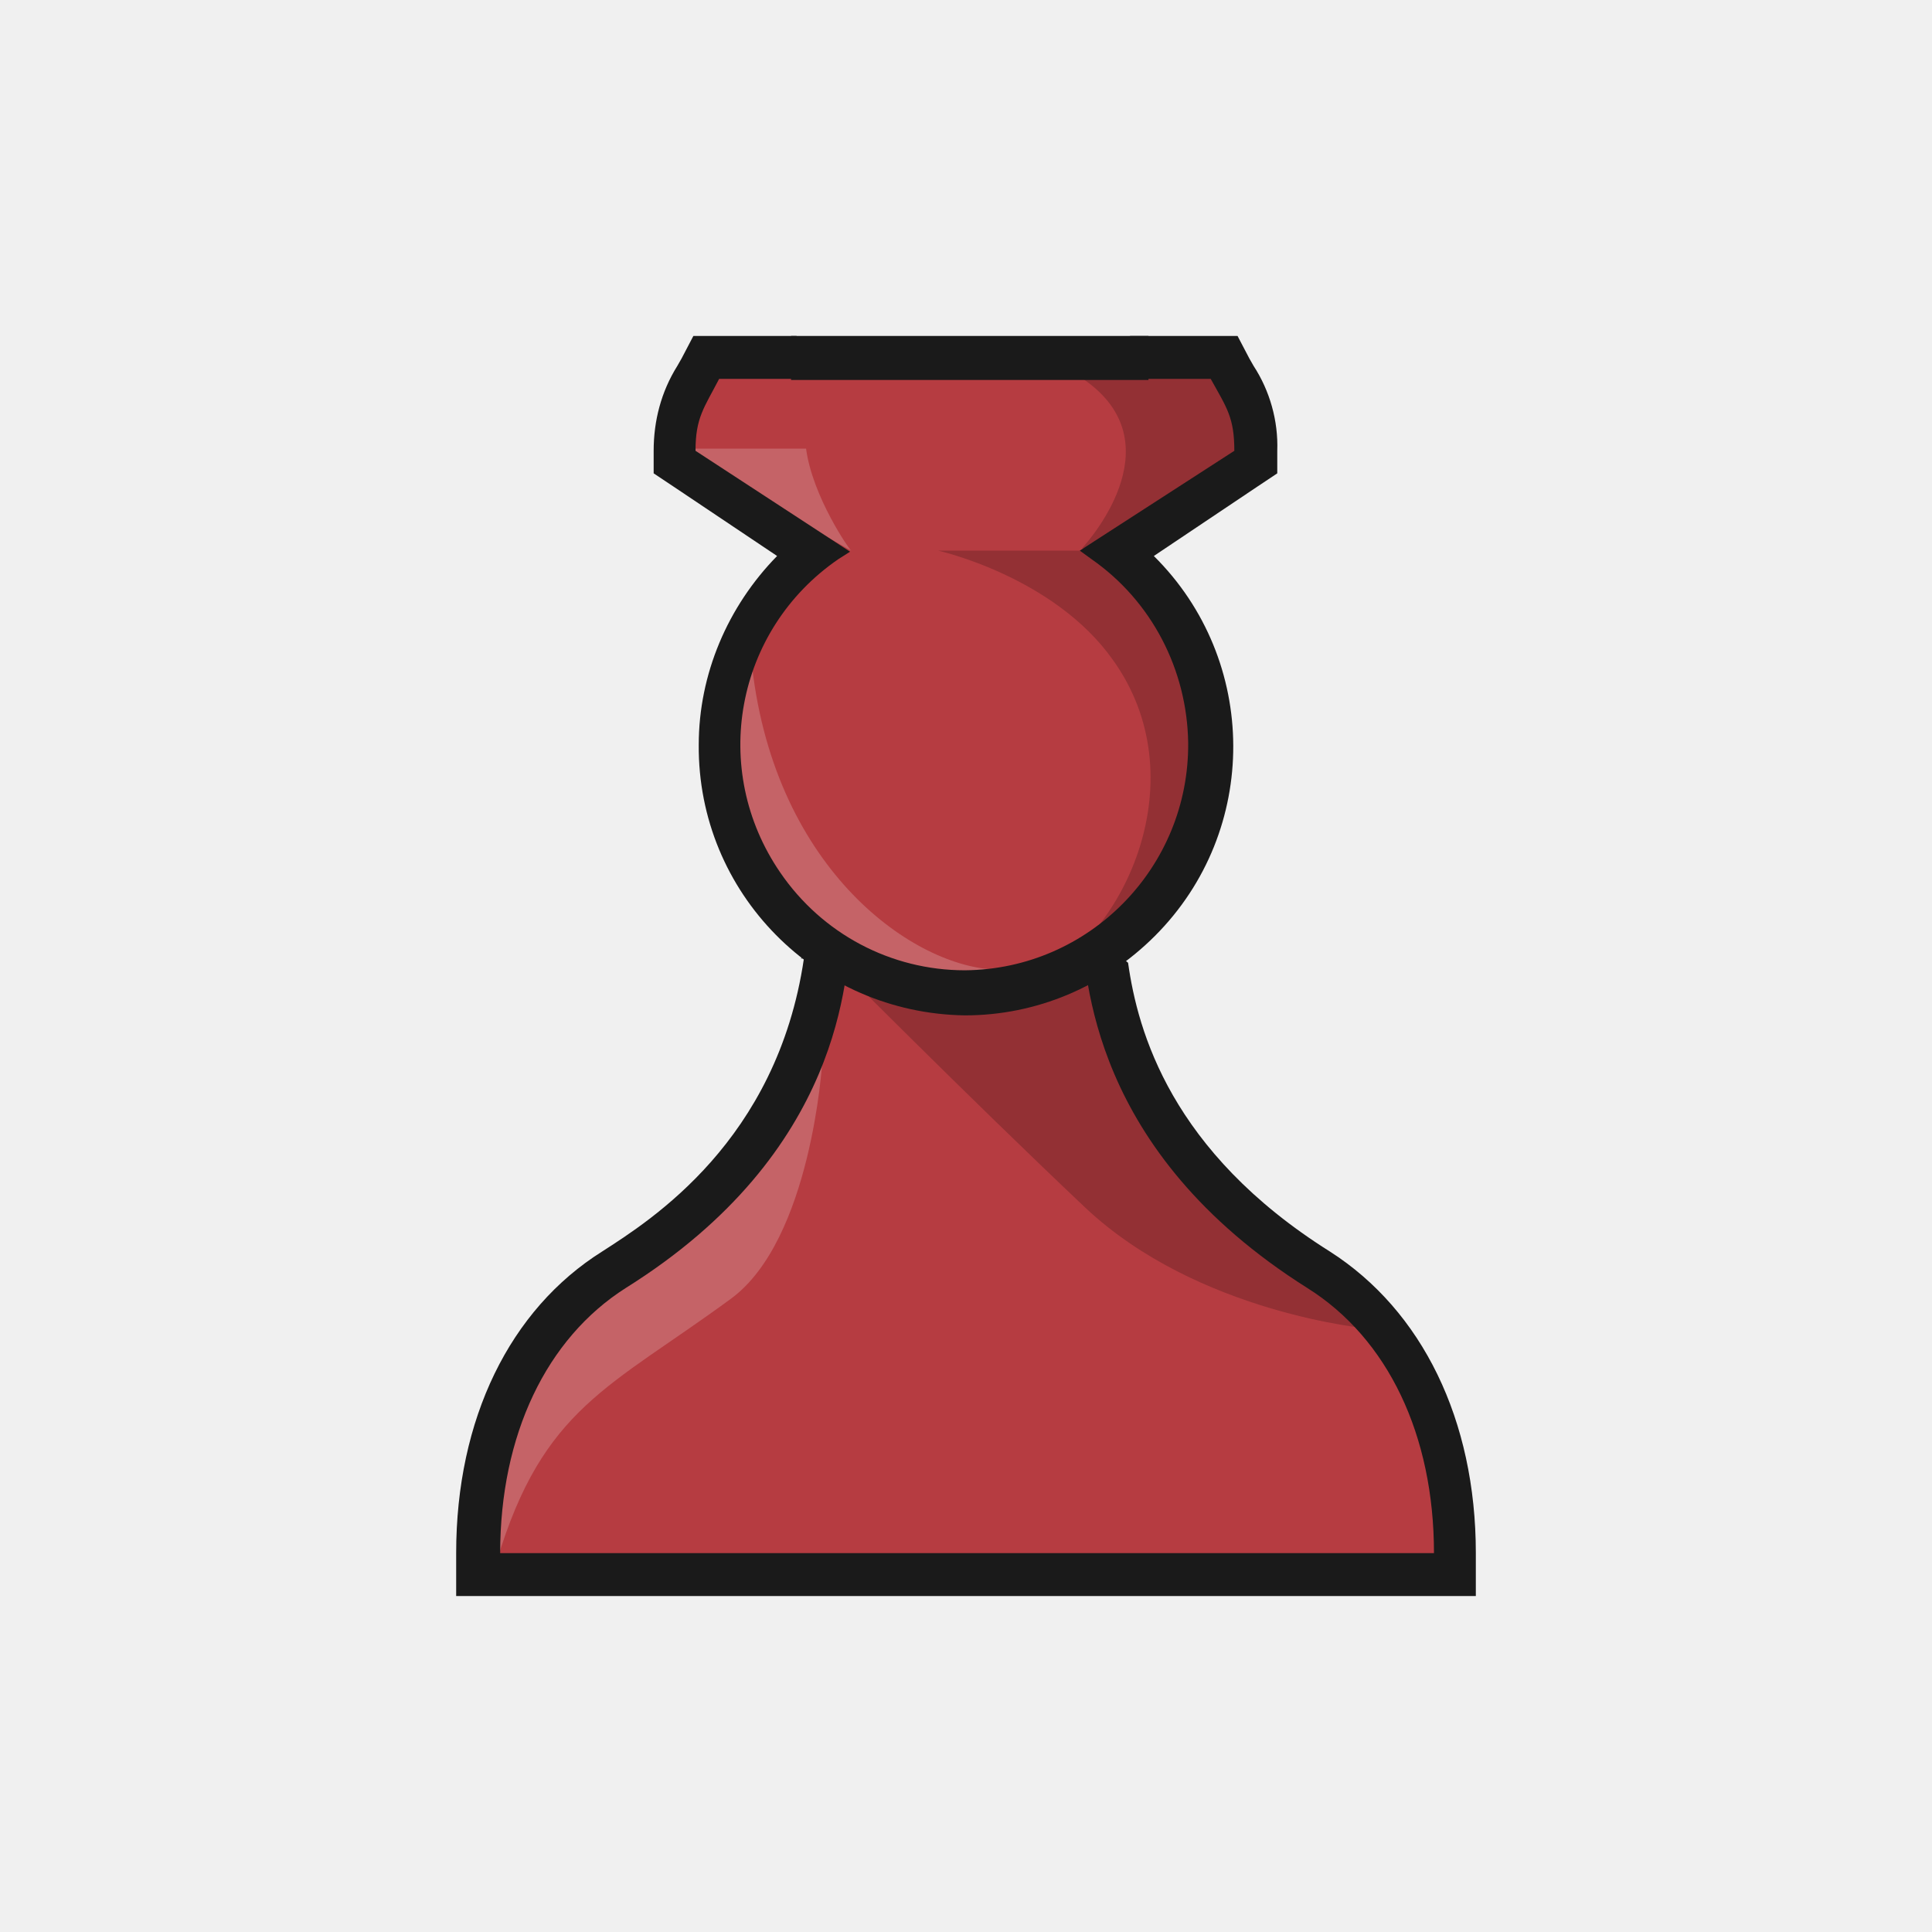
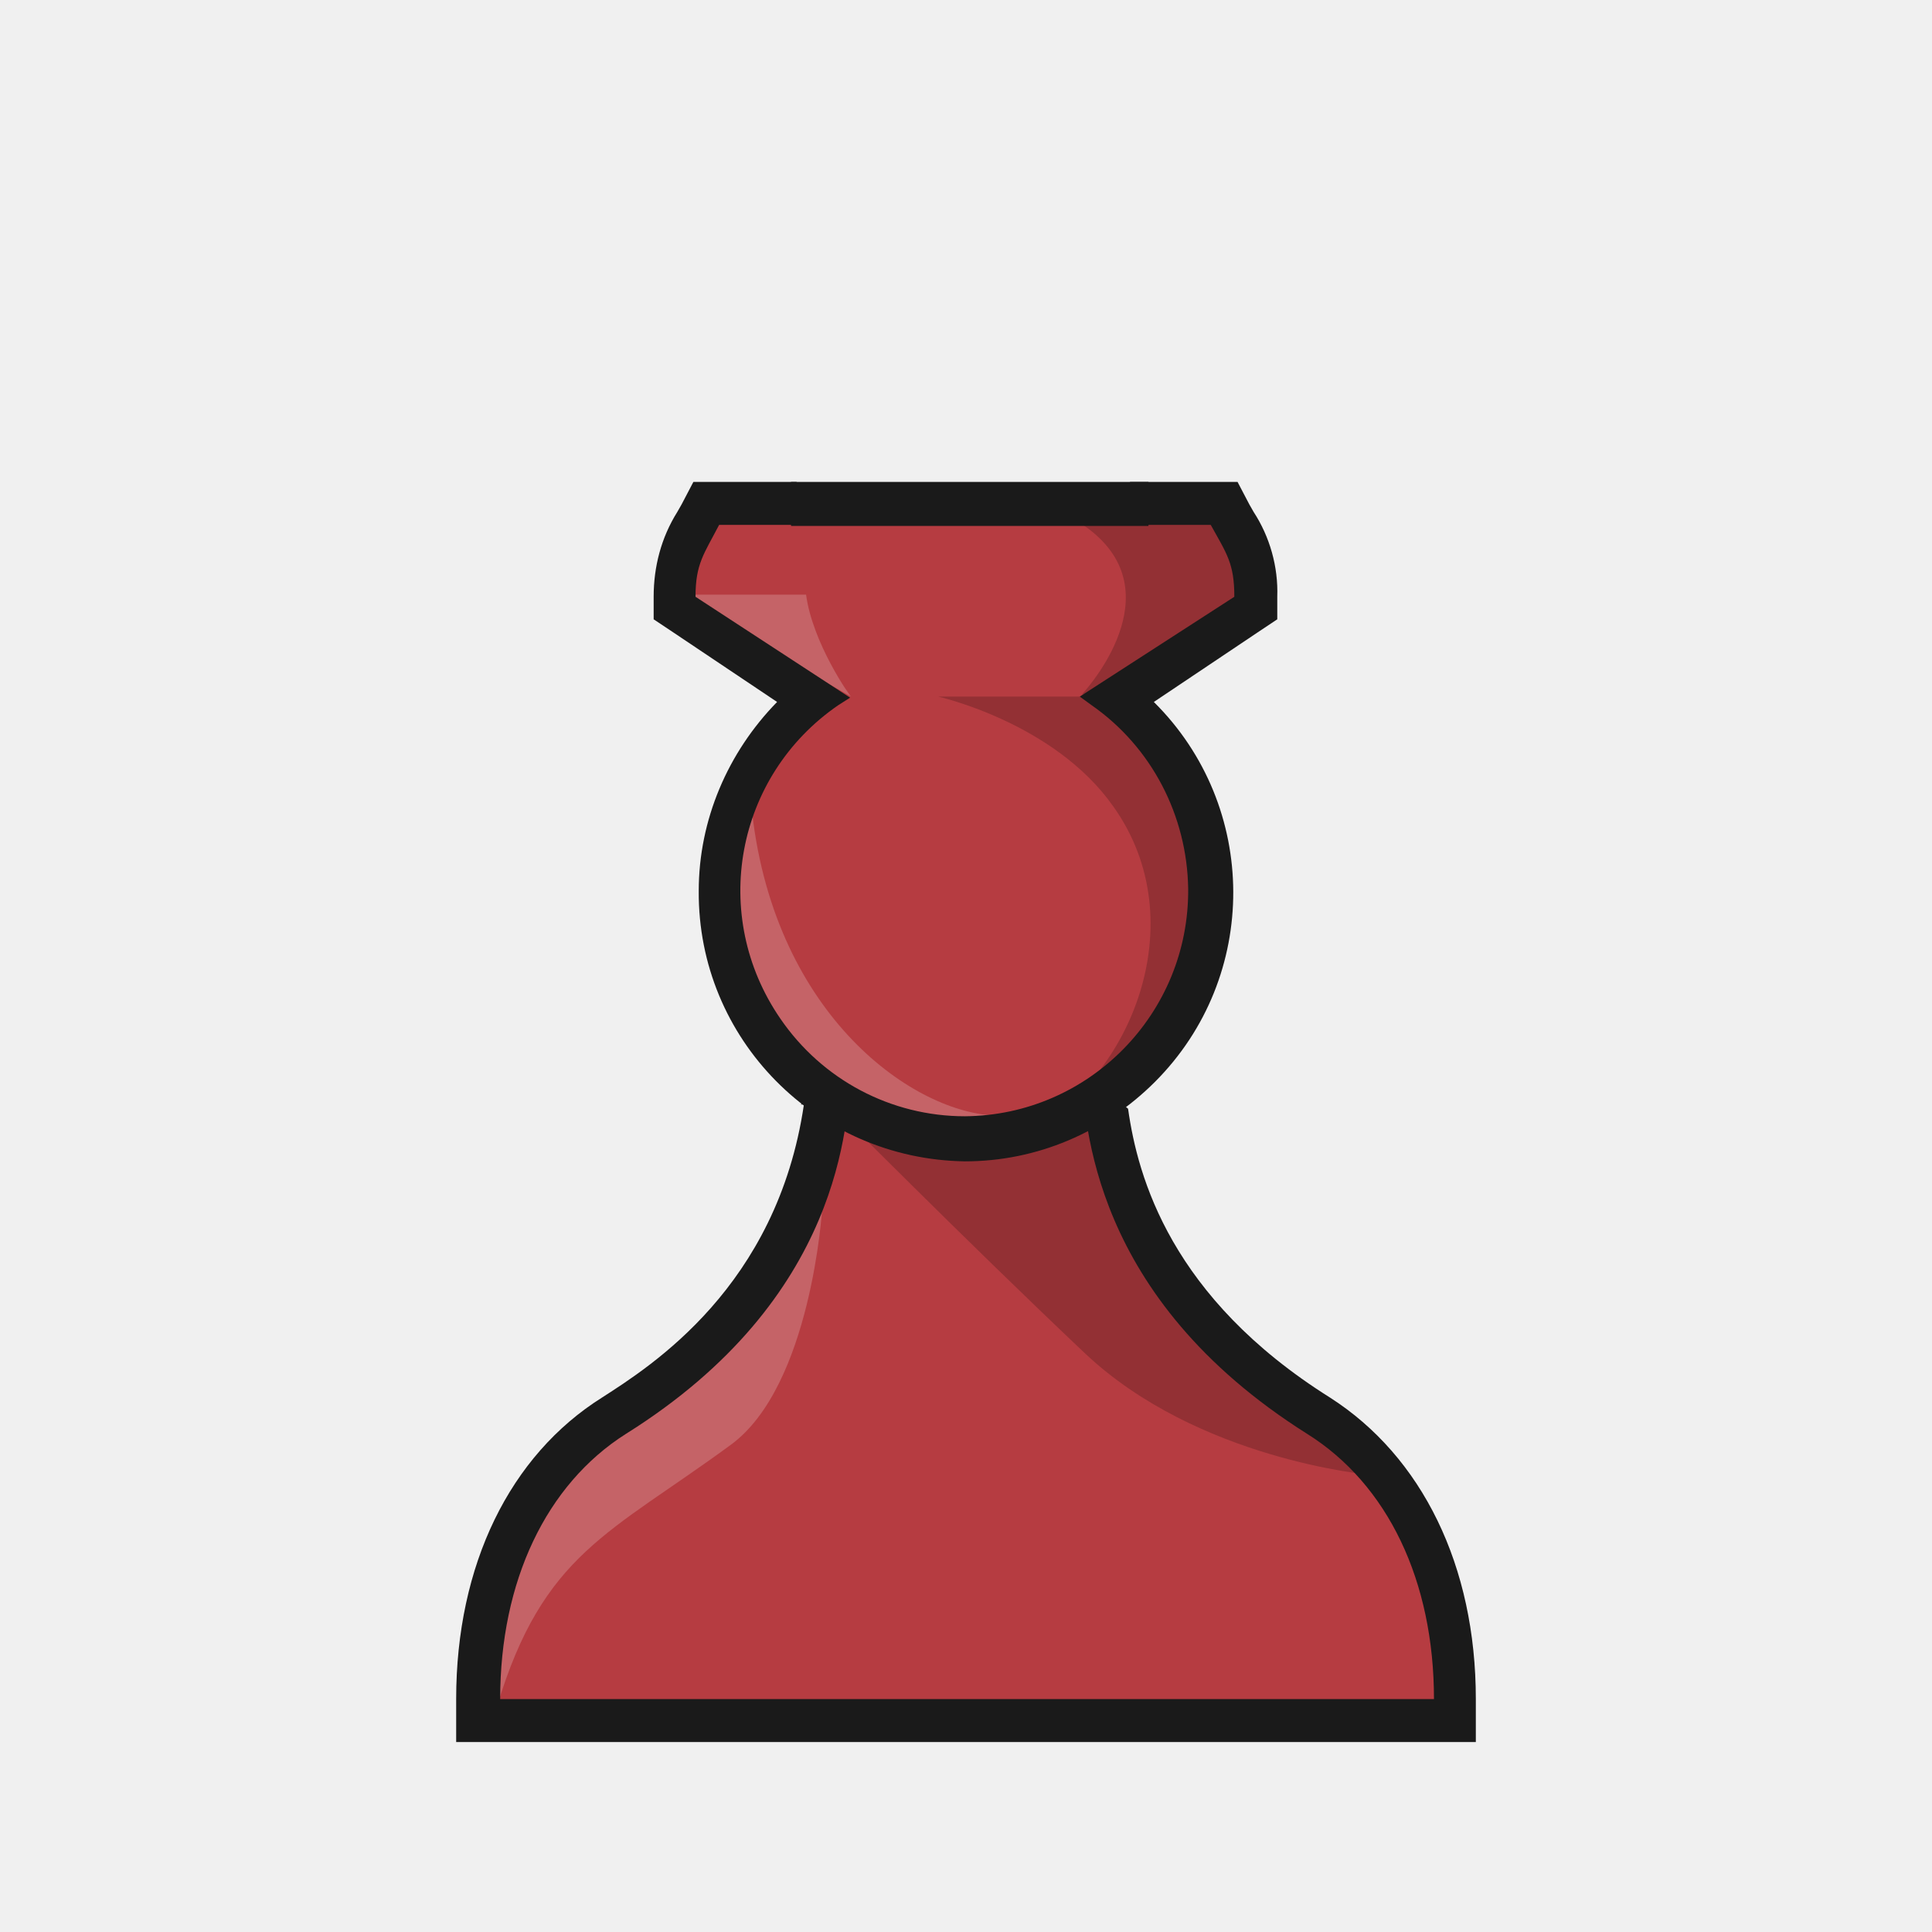
<svg xmlns="http://www.w3.org/2000/svg" version="1.1" id="Layer_1" x="0px" y="0px" viewBox="0 0 180 180" style="enable-background:new 0 0 180 180;" xml:space="preserve">
  <style type="text/css">
	.st0{fill:#B63C41;}
	.st1{opacity:0.2;fill:#040000;enable-background:new    ;}
	.st2{opacity:0.2;fill:#FFFFFF;enable-background:new    ;}
	.st3{fill:#1A1A1A;}
</style>
  <g>
    <g id="Layer_1-2">
-       <path class="st0" d="M122.7,119.1c-17.6-11.1-19.4-24.8-20-30.7H77c-0.5,5.8-2.3,19.5-20,30.7c-8,5-12.7,14.7-12.7,26.4v2h91v-2    C135.4,133.8,130.7,124.1,122.7,119.1z" />
-       <path class="st1" d="M115,114.1c-10.8-7.5-11.5-22.2-12.2-25.5h0.1l-0.3-0.2H76.8v0.4h0.1c0,0,13.2,13.3,24.2,23.7    c10.5,9.9,26.5,11.3,26.5,11.3S120.5,117.9,115,114.1z" />
-       <path class="st2" d="M46.3,145.4c4.3-14.3,10.5-16.1,21.8-24.4c7.5-5.5,8.5-22,8.5-22c0.2-0.9-3.8,6.7-8.1,10.4    c-1.4,1.2-11,7.8-15.1,12.2C46.4,129,45.5,148.2,46.3,145.4z" />
-       <path class="st3" d="M123.9,116.6c-14.8-9.3-17.9-20.5-18.8-26.9l-4.4-3.7v0.3c0.5,4.6,0.8,20.9,21.1,33.7    c7.5,4.7,11.8,13.7,11.8,24.7h-87c0-11,4.3-20,11.7-24.7c20.3-12.7,20.6-29.1,21-33.7l0.1-0.8l-4.8,3.8h0.3    c-2.5,17-14.3,24.4-18.8,27.3c-8.6,5.4-13.6,15.6-13.6,28.1v4h95v-4C137.5,132.3,132.5,122.1,123.9,116.6z" />
-       <path class="st0" d="M102.9,33.1h11.2l0.6,1l0.4,0.7c1.4,2.1,2,4.5,2,6.9v1.1l-0.9,0.6l-11.9,7.9c9.9,7.9,11.6,22.4,3.7,32.3    c-4.3,5.5-10.9,8.7-17.9,8.7l0,0c-12.7,0-23-10.4-22.9-23.1c0-7,3.2-13.6,8.7-17.9l-11.9-7.9L63,42.9v-1.1c0-2.5,0.6-4.9,2-6.9    l0.4-0.7l0.6-1h11.3V33L102.9,33.1C102.9,33,102.9,33.1,102.9,33.1z" />
-       <path class="st1" d="M100.8,51.2L100.8,51.2z" />
-       <path class="st1" d="M112.5,64c2.9,24-16.1,27.3-16.1,27.3c8.6-4.3,15.1-18.9,7.3-29.8c-5.5-7.8-16.3-10.2-16.3-10.2h13.3l0.1-0.1    h2.7C103.6,51.2,111.8,58,112.5,64z" />
-       <path class="st1" d="M103.1,32.7h10.8l3.9,9c0,0-11.3,9.2-17,9.4c1-1.1,8.8-10.2-0.2-16H65.2l0.5-2.5h11.4l0,0L103.1,32.7    C103.1,32.6,103.1,32.7,103.1,32.7z" />
-       <path class="st2" d="M75.1,41.8c0.6,4.5,4.1,9.5,4.2,9.5l-16.8-9.5H75.1z" />
-       <path class="st2" d="M92.2,90.3c-8-0.7-20.8-10.3-22.3-30c0,0-8.1,11.6,3.1,24.4C81.7,94.8,92.2,90.3,92.2,90.3z" />
-       <path class="st3" d="M79.3,35.3H67c-1.4,2.7-2.2,3.6-2.2,6.7l14.4,9.4l-1.1,0.7c-9.6,6.6-12,19.6-5.4,29.2    c3.9,5.7,10.3,9.1,17.2,9.1l0,0c11.6-0.1,20.9-9.6,20.8-21.2c-0.1-6.8-3.4-13.2-9-17.1l-1.1-0.8L115,42c0-3.1-0.7-4-2.2-6.7h-12.3    l0.1-0.7l4.7-3.3h10l1.1,2.1l0.4,0.7c1.5,2.3,2.3,5.1,2.2,7.9v2.1l-1.8,1.2l-9.7,6.5c9.8,9.7,9.9,25.6,0.1,35.4    c-4.7,4.7-11,7.4-17.7,7.4l0,0C76.1,94.4,65,83.2,65.1,69.4c0-6.6,2.7-12.9,7.3-17.6l-9.7-6.5l-1.8-1.2V42c0-2.8,0.7-5.5,2.2-7.9    l0.4-0.7l1.1-2.1h9.6l5.1,3.7L79.3,35.3z" />
-       <rect x="73.7" y="31.3" class="st3" width="33.3" height="4.1" />
+       <path class="st0" d="M122.7,132.7c-17.6-11.1-19.4-24.8-20-30.7H77c-0.5,5.8-2.3,19.5-20,30.7c-8,5-12.7,14.7-12.7,26.4v2h91v-2    C135.4,147.4,130.7,137.7,122.7,132.7z" />
+       <path class="st1" d="M115,127.7c-10.8-7.5-11.5-22.2-12.2-25.5h0.1l-0.3-0.2H76.8v0.4h0.1c0,0,13.2,13.3,24.2,23.7    c10.5,9.9,26.5,11.3,26.5,11.3S120.5,131.5,115,127.7z" />
+       <path class="st2" d="M46.3,159c4.3-14.3,10.5-16.1,21.8-24.4c7.5-5.5,8.5-22,8.5-22c0.2-0.9-3.8,6.7-8.1,10.4    c-1.4,1.2-11,7.8-15.1,12.2C46.4,142.6,45.5,161.8,46.3,159z" />
+       <path class="st3" d="M123.9,130.2c-14.8-9.3-17.9-20.5-18.8-26.9l-4.4-3.7v0.3c0.5,4.6,0.8,20.9,21.1,33.7    c7.5,4.7,11.8,13.7,11.8,24.7h-87c0-11,4.3-20,11.7-24.7c20.3-12.7,20.6-29.1,21-33.7l0.1-0.8l-4.8,3.8h0.3    c-2.5,17-14.3,24.4-18.8,27.3c-8.6,5.4-13.6,15.6-13.6,28.1v4h95v-4C137.5,145.9,132.5,135.7,123.9,130.2z" />
+       <path class="st0" d="M102.9,46.7h11.2l0.6,1l0.4,0.7c1.4,2.1,2,4.5,2,6.9v1.1l-0.9,0.6l-11.9,7.9c9.9,7.9,11.6,22.4,3.7,32.3    c-4.3,5.5-10.9,8.7-17.9,8.7l0,0c-12.7,0-23-10.4-22.9-23.1c0-7,3.2-13.6,8.7-17.9L64,57l-1-0.5v-1.1c0-2.5,0.6-4.9,2-6.9l0.4-0.7    l0.6-1h11.3v-0.2L102.9,46.7C102.9,46.6,102.9,46.7,102.9,46.7z" />
+       <path class="st1" d="M100.8,64.8L100.8,64.8z" />
+       <path class="st1" d="M112.5,77.6c2.9,24-16.1,27.3-16.1,27.3c8.6-4.3,15.1-18.9,7.3-29.8c-5.5-7.8-16.3-10.2-16.3-10.2h13.3    l0.1-0.1h2.7C103.6,64.8,111.8,71.6,112.5,77.6z" />
+       <path class="st1" d="M103.1,46.3h10.8l3.9,9c0,0-11.3,9.2-17,9.4c1-1.1,8.8-10.2-0.2-16H65.2l0.5-2.5h11.4l0,0L103.1,46.3    C103.1,46.2,103.1,46.3,103.1,46.3z" />
+       <path class="st2" d="M75.1,55.4c0.6,4.5,4.1,9.5,4.2,9.5l-16.8-9.5H75.1z" />
+       <path class="st2" d="M92.2,103.9c-8-0.7-20.8-10.3-22.3-30c0,0-8.1,11.6,3.1,24.4C81.7,108.4,92.2,103.9,92.2,103.9z" />
+       <path class="st3" d="M79.3,48.9H67c-1.4,2.7-2.2,3.6-2.2,6.7L79.2,65l-1.1,0.7c-9.6,6.6-12,19.6-5.4,29.2    c3.9,5.7,10.3,9.1,17.2,9.1l0,0c11.6-0.1,20.9-9.6,20.8-21.2c-0.1-6.8-3.4-13.2-9-17.1l-1.1-0.8l14.4-9.3c0-3.1-0.7-4-2.2-6.7    h-12.3l0.1-0.7l4.7-3.3h10l1.1,2.1l0.4,0.7c1.5,2.3,2.3,5.1,2.2,7.9v2.1l-1.8,1.2l-9.7,6.5c9.8,9.7,9.9,25.6,0.1,35.4    c-4.7,4.7-11,7.4-17.7,7.4l0,0C76.1,108,65,96.8,65.1,83c0-6.6,2.7-12.9,7.3-17.6l-9.7-6.5l-1.8-1.2v-2.1c0-2.8,0.7-5.5,2.2-7.9    l0.4-0.7l1.1-2.1h9.6l5.1,3.7V48.9z" />
+       <rect x="73.7" y="44.9" class="st3" width="33.3" height="4.1" />
    </g>
  </g>
</svg>
